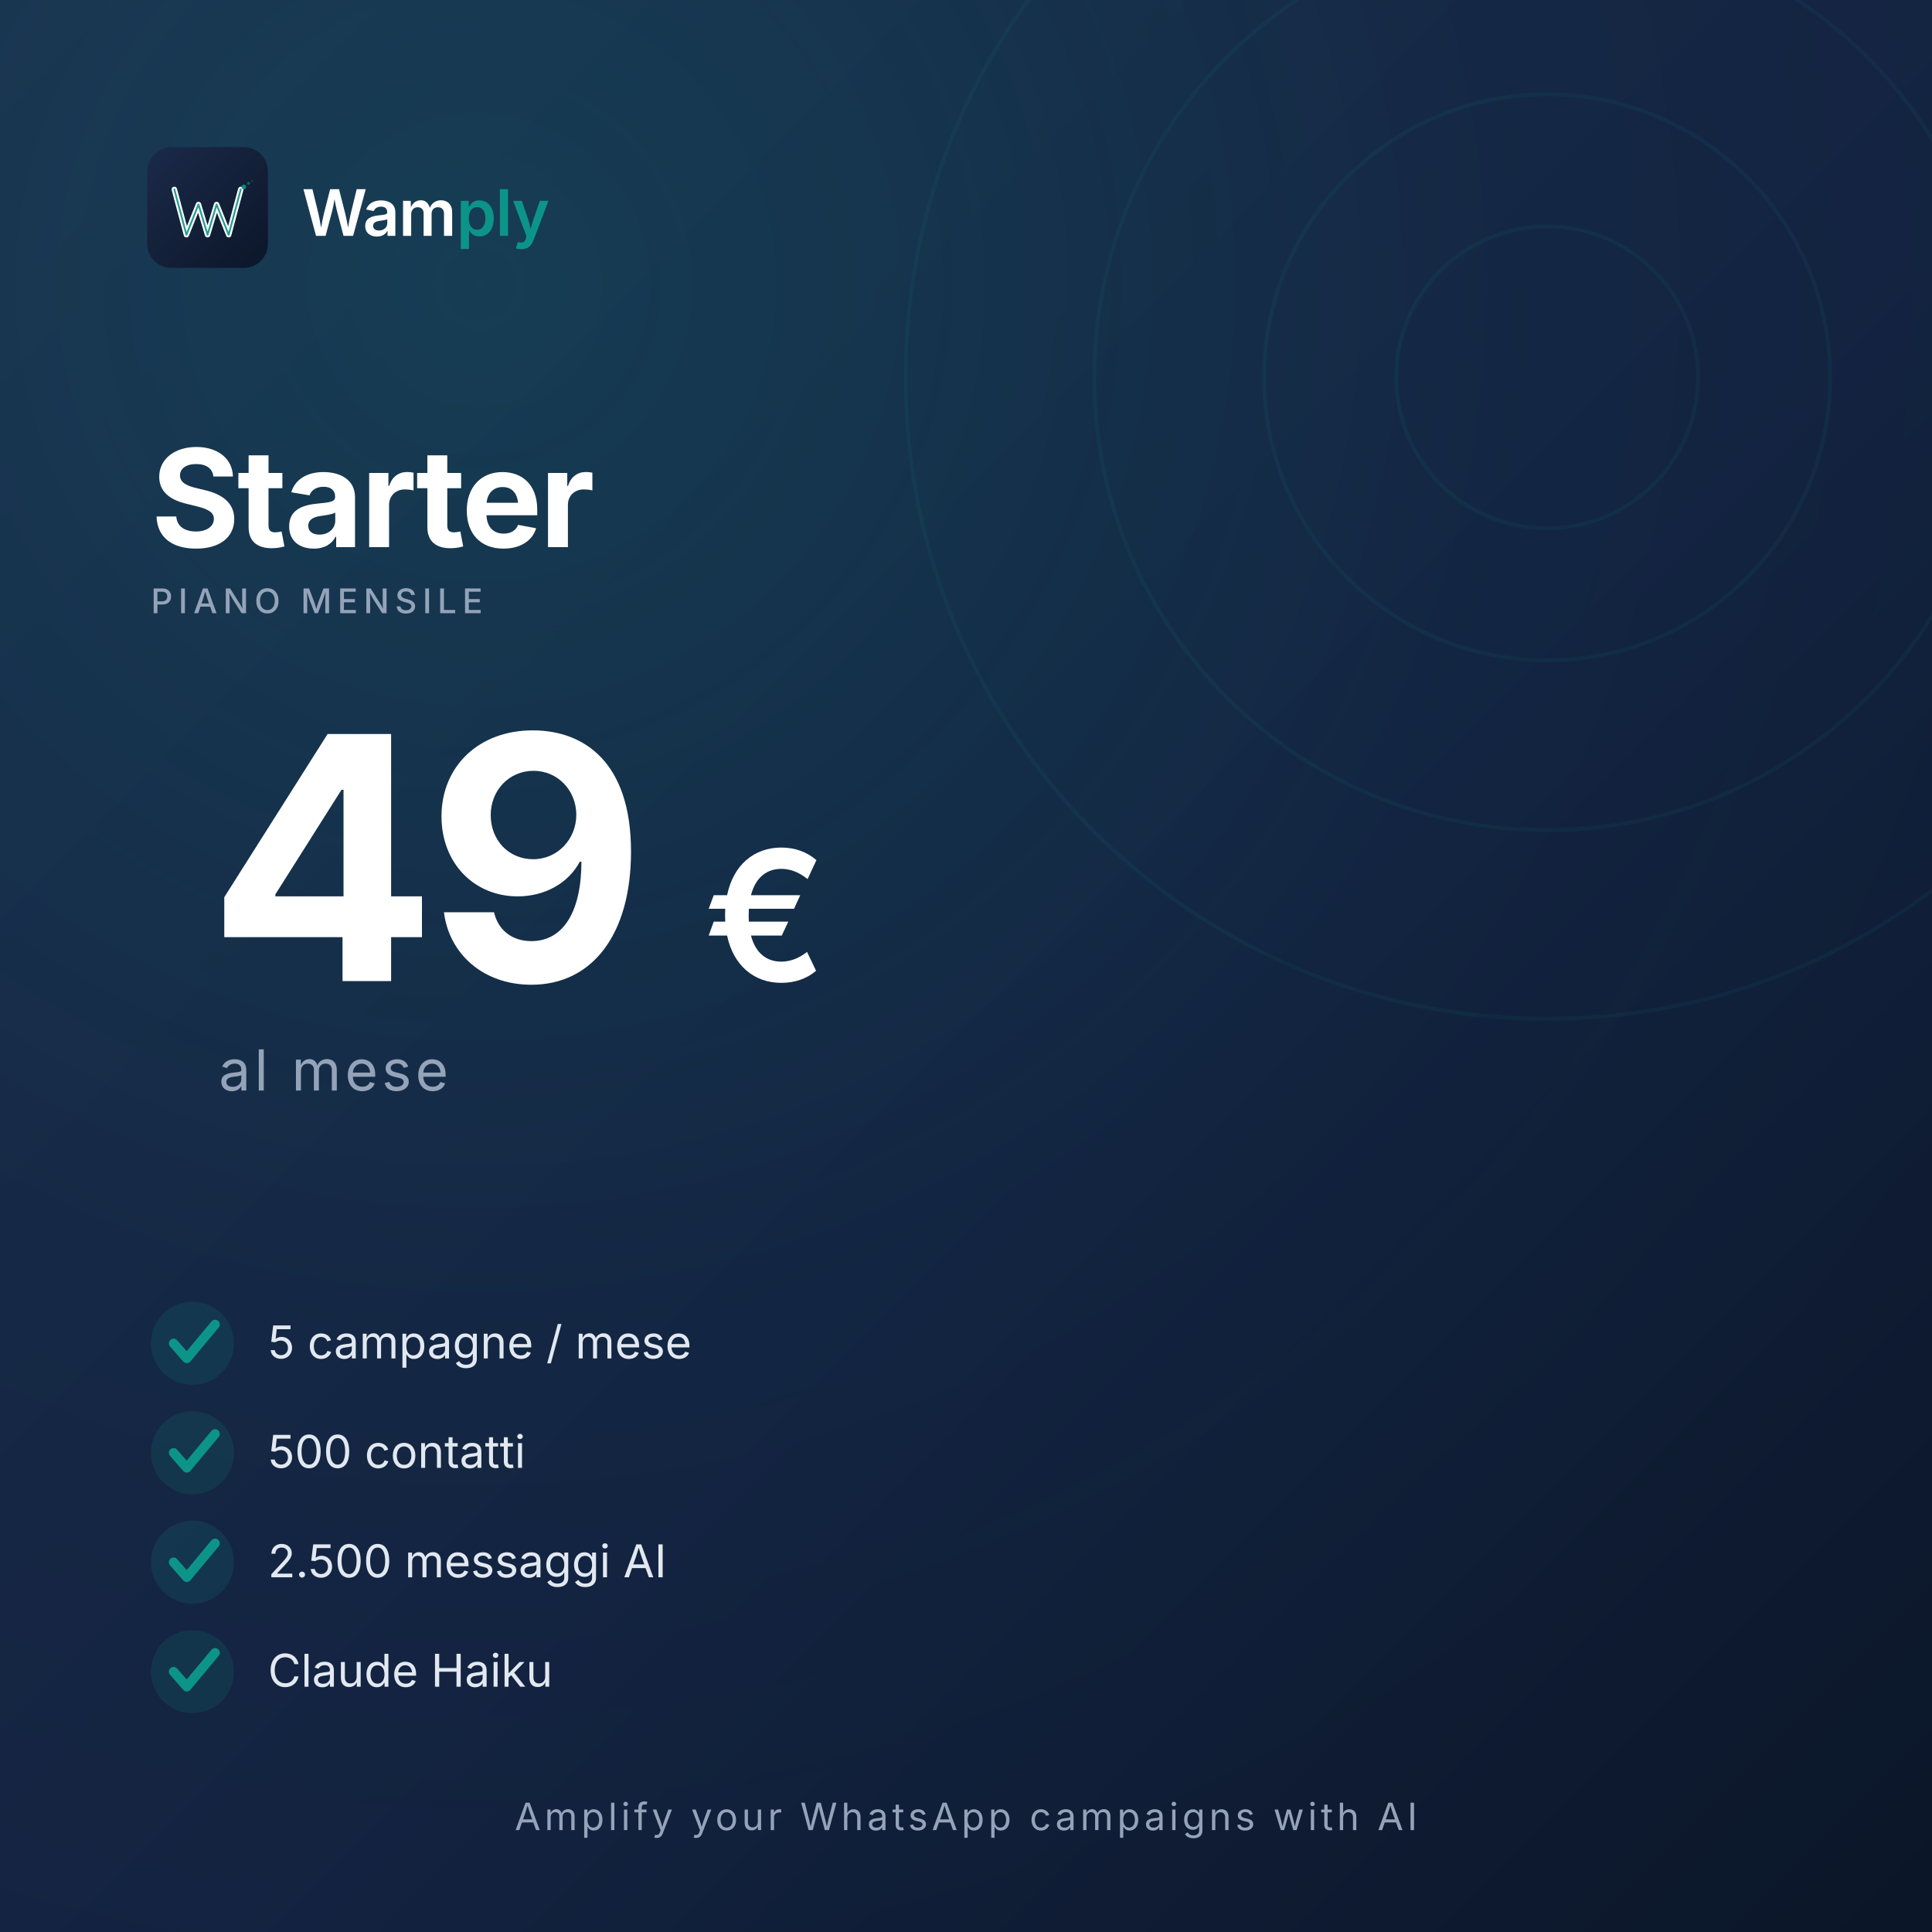
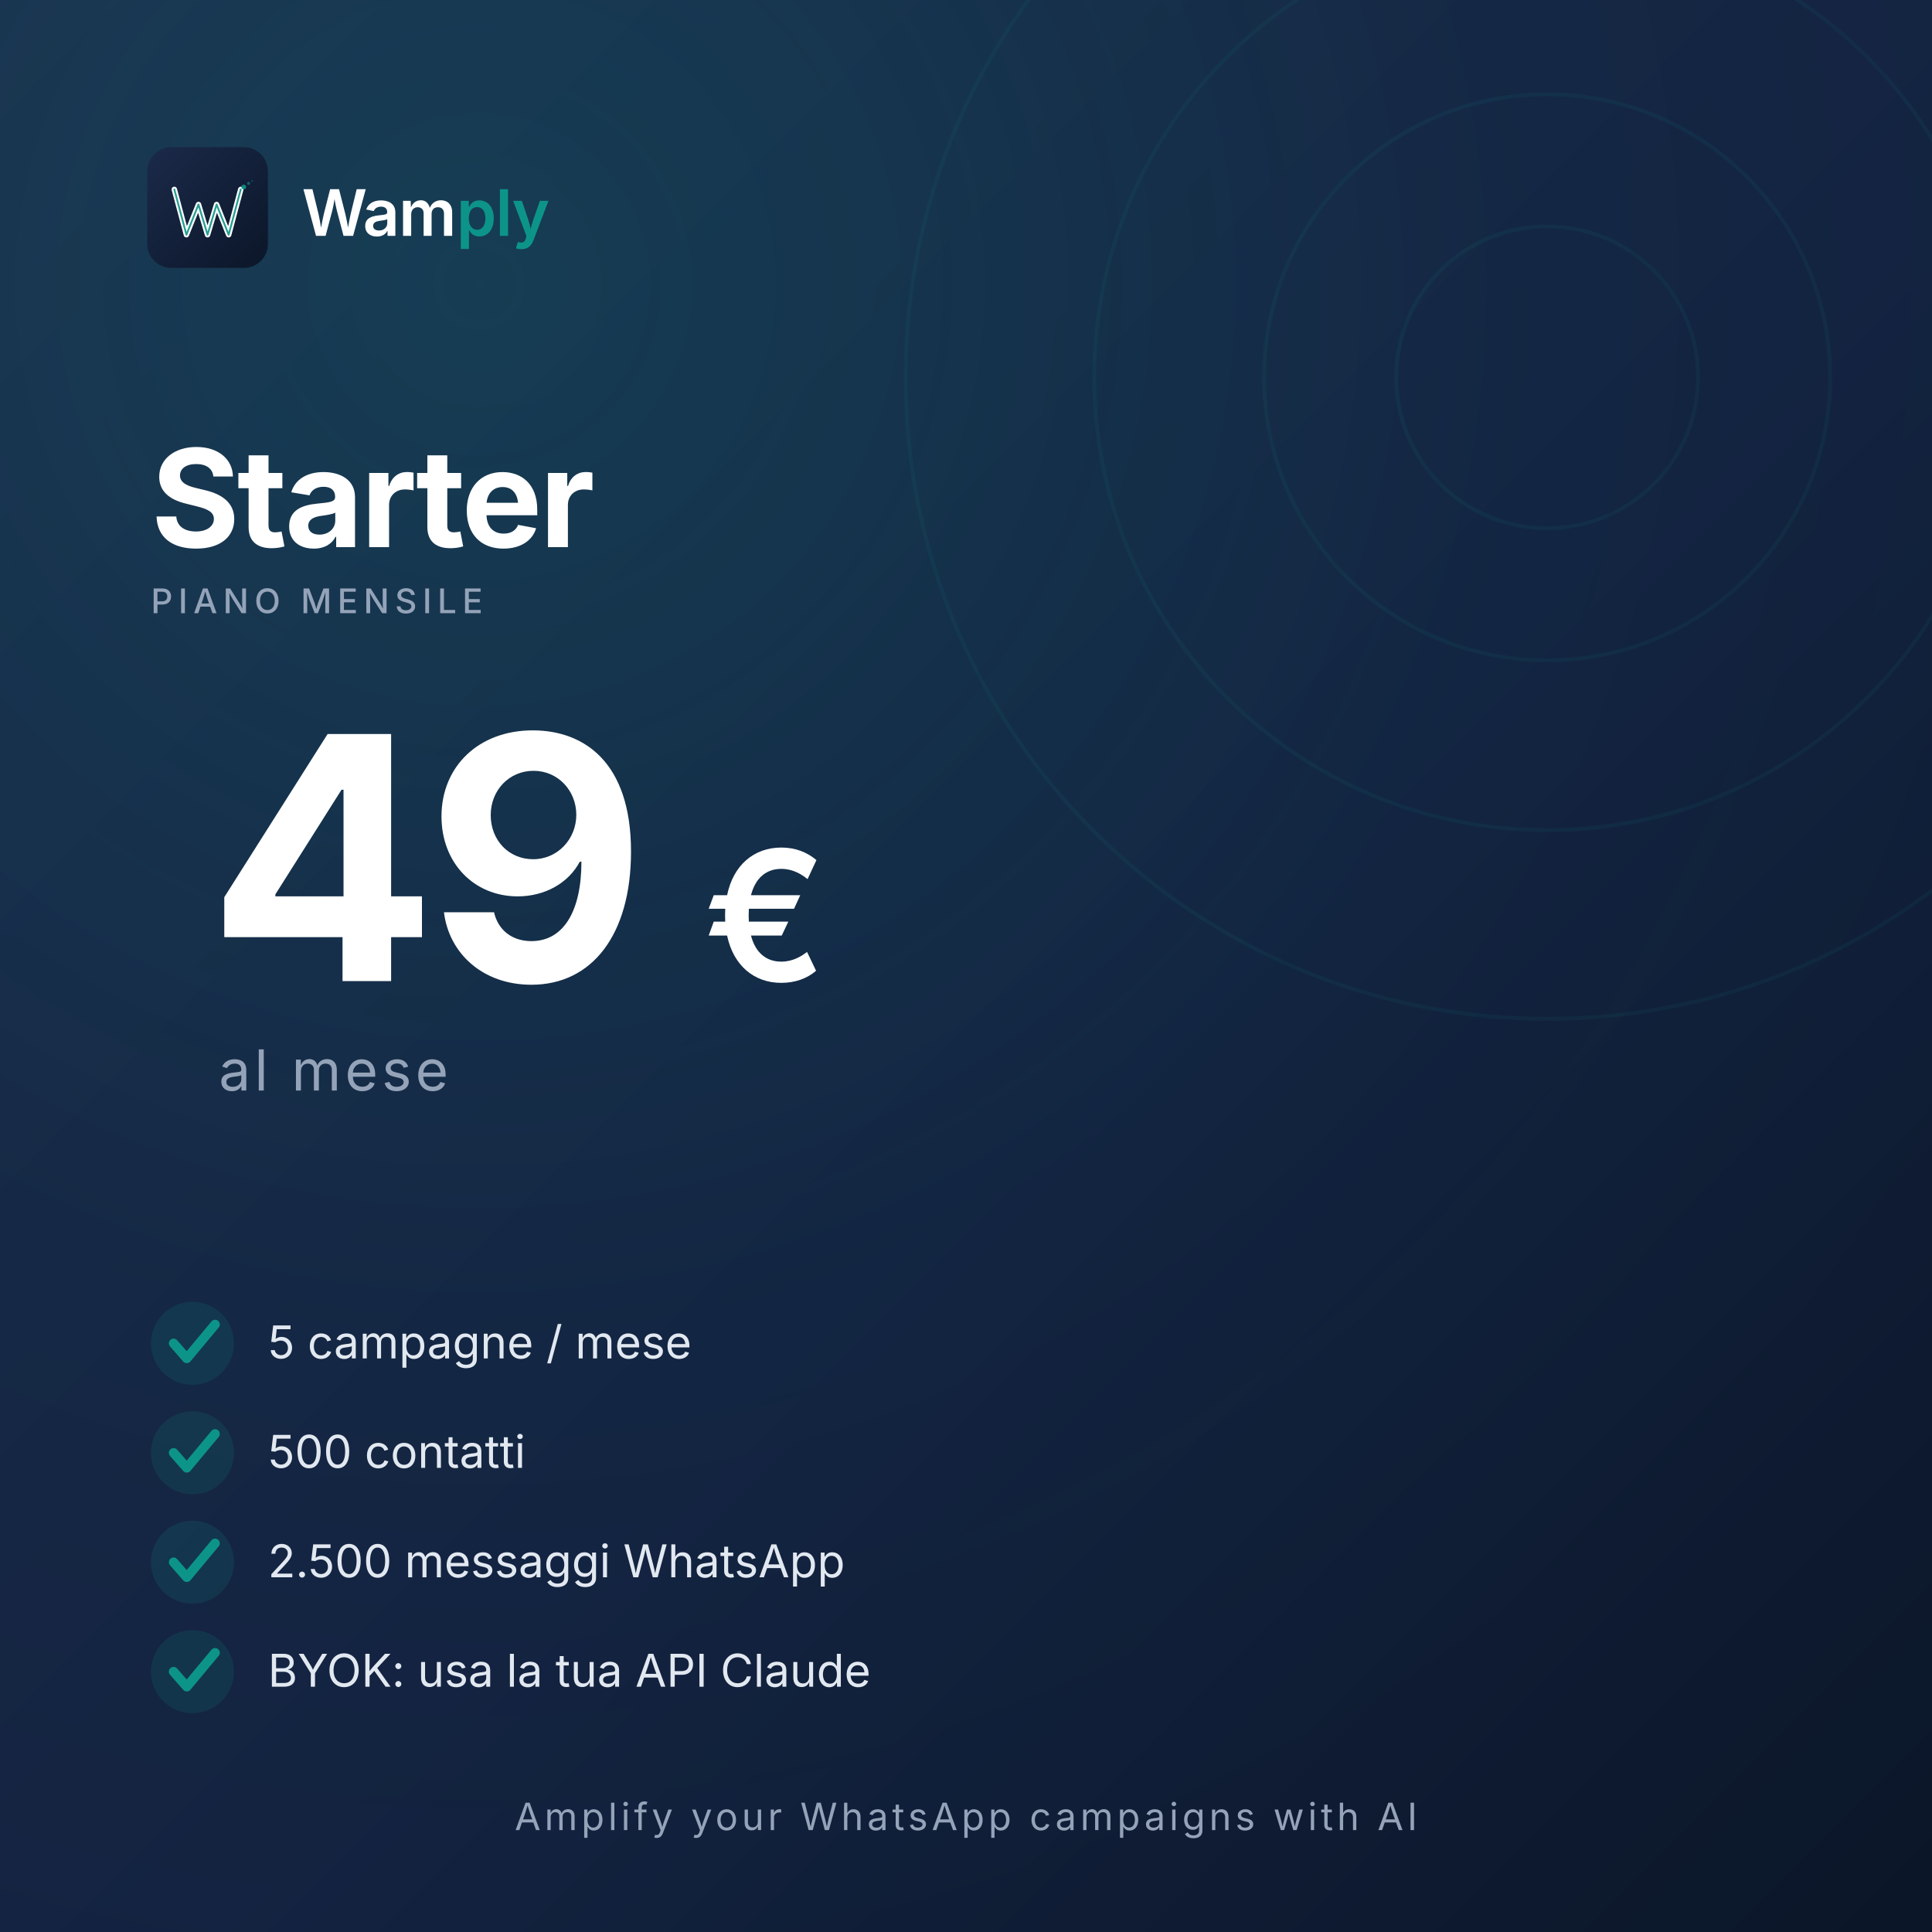
<svg xmlns="http://www.w3.org/2000/svg" viewBox="0 0 1024 1024" width="1024" height="1024">
  <defs>
    <linearGradient id="bg" x1="0" y1="0" x2="1" y2="1">
      <stop offset="0%" stop-color="#1B2A4A" />
      <stop offset="55%" stop-color="#132240" />
      <stop offset="100%" stop-color="#0B1628" />
    </linearGradient>
    <linearGradient id="logoBg" x1="0" y1="0" x2="1" y2="1">
      <stop offset="0%" stop-color="#1B2A4A" />
      <stop offset="100%" stop-color="#0B1628" />
    </linearGradient>
    <radialGradient id="glow" cx="0.25" cy="0.15" r="0.9">
      <stop offset="0%" stop-color="#0D9488" stop-opacity="0.20" />
      <stop offset="60%" stop-color="#0D9488" stop-opacity="0.03" />
      <stop offset="100%" stop-color="#0D9488" stop-opacity="0" />
    </radialGradient>
  </defs>
  <rect width="1024" height="1024" fill="url(#bg)" />
  <rect width="1024" height="1024" fill="url(#glow)" />
  <g opacity="0.08" transform="translate(820,200)">
    <circle r="340" fill="none" stroke="#0D9488" stroke-width="2" />
    <circle r="240" fill="none" stroke="#0D9488" stroke-width="2" />
    <circle r="150" fill="none" stroke="#0D9488" stroke-width="2" />
    <circle r="80" fill="none" stroke="#0D9488" stroke-width="2" />
  </g>
  <g transform="translate(78,78) scale(0.16)">
    <rect width="400" height="400" rx="80" fill="url(#logoBg)" />
    <path d="M90 140 L130 290 L170 190 L200 290 L230 190 L270 290 L310 140" fill="none" stroke="#fff" stroke-width="18" stroke-linecap="round" stroke-linejoin="round" />
    <path d="M90 140 L130 290 L170 190 L200 290 L230 190 L270 290 L310 140" fill="none" stroke="#0D9488" stroke-width="6" stroke-linecap="round" stroke-linejoin="round" opacity="0.9" />
    <circle cx="320" cy="132" r="8" fill="#0D9488" opacity="0.9" />
    <circle cx="336" cy="120" r="5" fill="#0D9488" opacity="0.6" />
    <circle cx="348" cy="112" r="3" fill="#0D9488" opacity="0.35" />
  </g>
  <text x="160" y="125" font-family="Inter, system-ui, sans-serif" font-size="34" font-weight="600" fill="#FFFFFF" letter-spacing="-0.5">
    Wam<tspan fill="#0D9488">ply</tspan>
  </text>
  <text x="80" y="290" font-family="Inter, system-ui, sans-serif" font-size="72" font-weight="700" fill="#FFFFFF" letter-spacing="-1.5">
    Starter
  </text>
  <text x="80" y="325" font-family="Inter, system-ui, sans-serif" font-size="18" font-weight="500" fill="#94A3B8" letter-spacing="3">
    PIANO MENSILE
  </text>
  <g transform="translate(110,520)">
    <text x="0" y="0" font-family="Inter, system-ui, sans-serif" font-size="180" font-weight="700" fill="#FFFFFF" letter-spacing="-6">
      49
    </text>
    <text x="263" y="0" font-family="Inter, system-ui, sans-serif" font-size="96" font-weight="600" fill="#FFFFFF">
      €
    </text>
    <text x="6" y="58" font-family="Inter, system-ui, sans-serif" font-size="30" font-weight="400" fill="#94A3B8" letter-spacing="2">
      al mese
    </text>
  </g>
  <circle cx="102" cy="712" r="22" fill="#0D9488" opacity="0.15" />
  <polyline points="92,712 99,720 114,702" fill="none" stroke="#0D9488" stroke-width="5" stroke-linecap="round" stroke-linejoin="round" />
  <text x="142" y="720" font-family="Inter, system-ui, sans-serif" font-size="24" font-weight="400" fill="#E2E8F0">
      5 campagne / mese
    </text>
  <circle cx="102" cy="770" r="22" fill="#0D9488" opacity="0.15" />
  <polyline points="92,770 99,778 114,760" fill="none" stroke="#0D9488" stroke-width="5" stroke-linecap="round" stroke-linejoin="round" />
  <text x="142" y="778" font-family="Inter, system-ui, sans-serif" font-size="24" font-weight="400" fill="#E2E8F0">
      500 contatti
    </text>
  <circle cx="102" cy="828" r="22" fill="#0D9488" opacity="0.15" />
  <polyline points="92,828 99,836 114,818" fill="none" stroke="#0D9488" stroke-width="5" stroke-linecap="round" stroke-linejoin="round" />
  <text x="142" y="836" font-family="Inter, system-ui, sans-serif" font-size="24" font-weight="400" fill="#E2E8F0">
-       2.500 messaggi AI
+       2.500 messaggi WhatsApp
    </text>
  <circle cx="102" cy="886" r="22" fill="#0D9488" opacity="0.15" />
  <polyline points="92,886 99,894 114,876" fill="none" stroke="#0D9488" stroke-width="5" stroke-linecap="round" stroke-linejoin="round" />
  <text x="142" y="894" font-family="Inter, system-ui, sans-serif" font-size="24" font-weight="400" fill="#E2E8F0">
-       Claude Haiku
+       BYOK: usa la tua API Claude
    </text>
  <text x="512" y="970" font-family="Inter, system-ui, sans-serif" font-size="20" font-weight="400" fill="#94A3B8" text-anchor="middle" letter-spacing="2">
    Amplify your WhatsApp campaigns with AI
  </text>
</svg>
